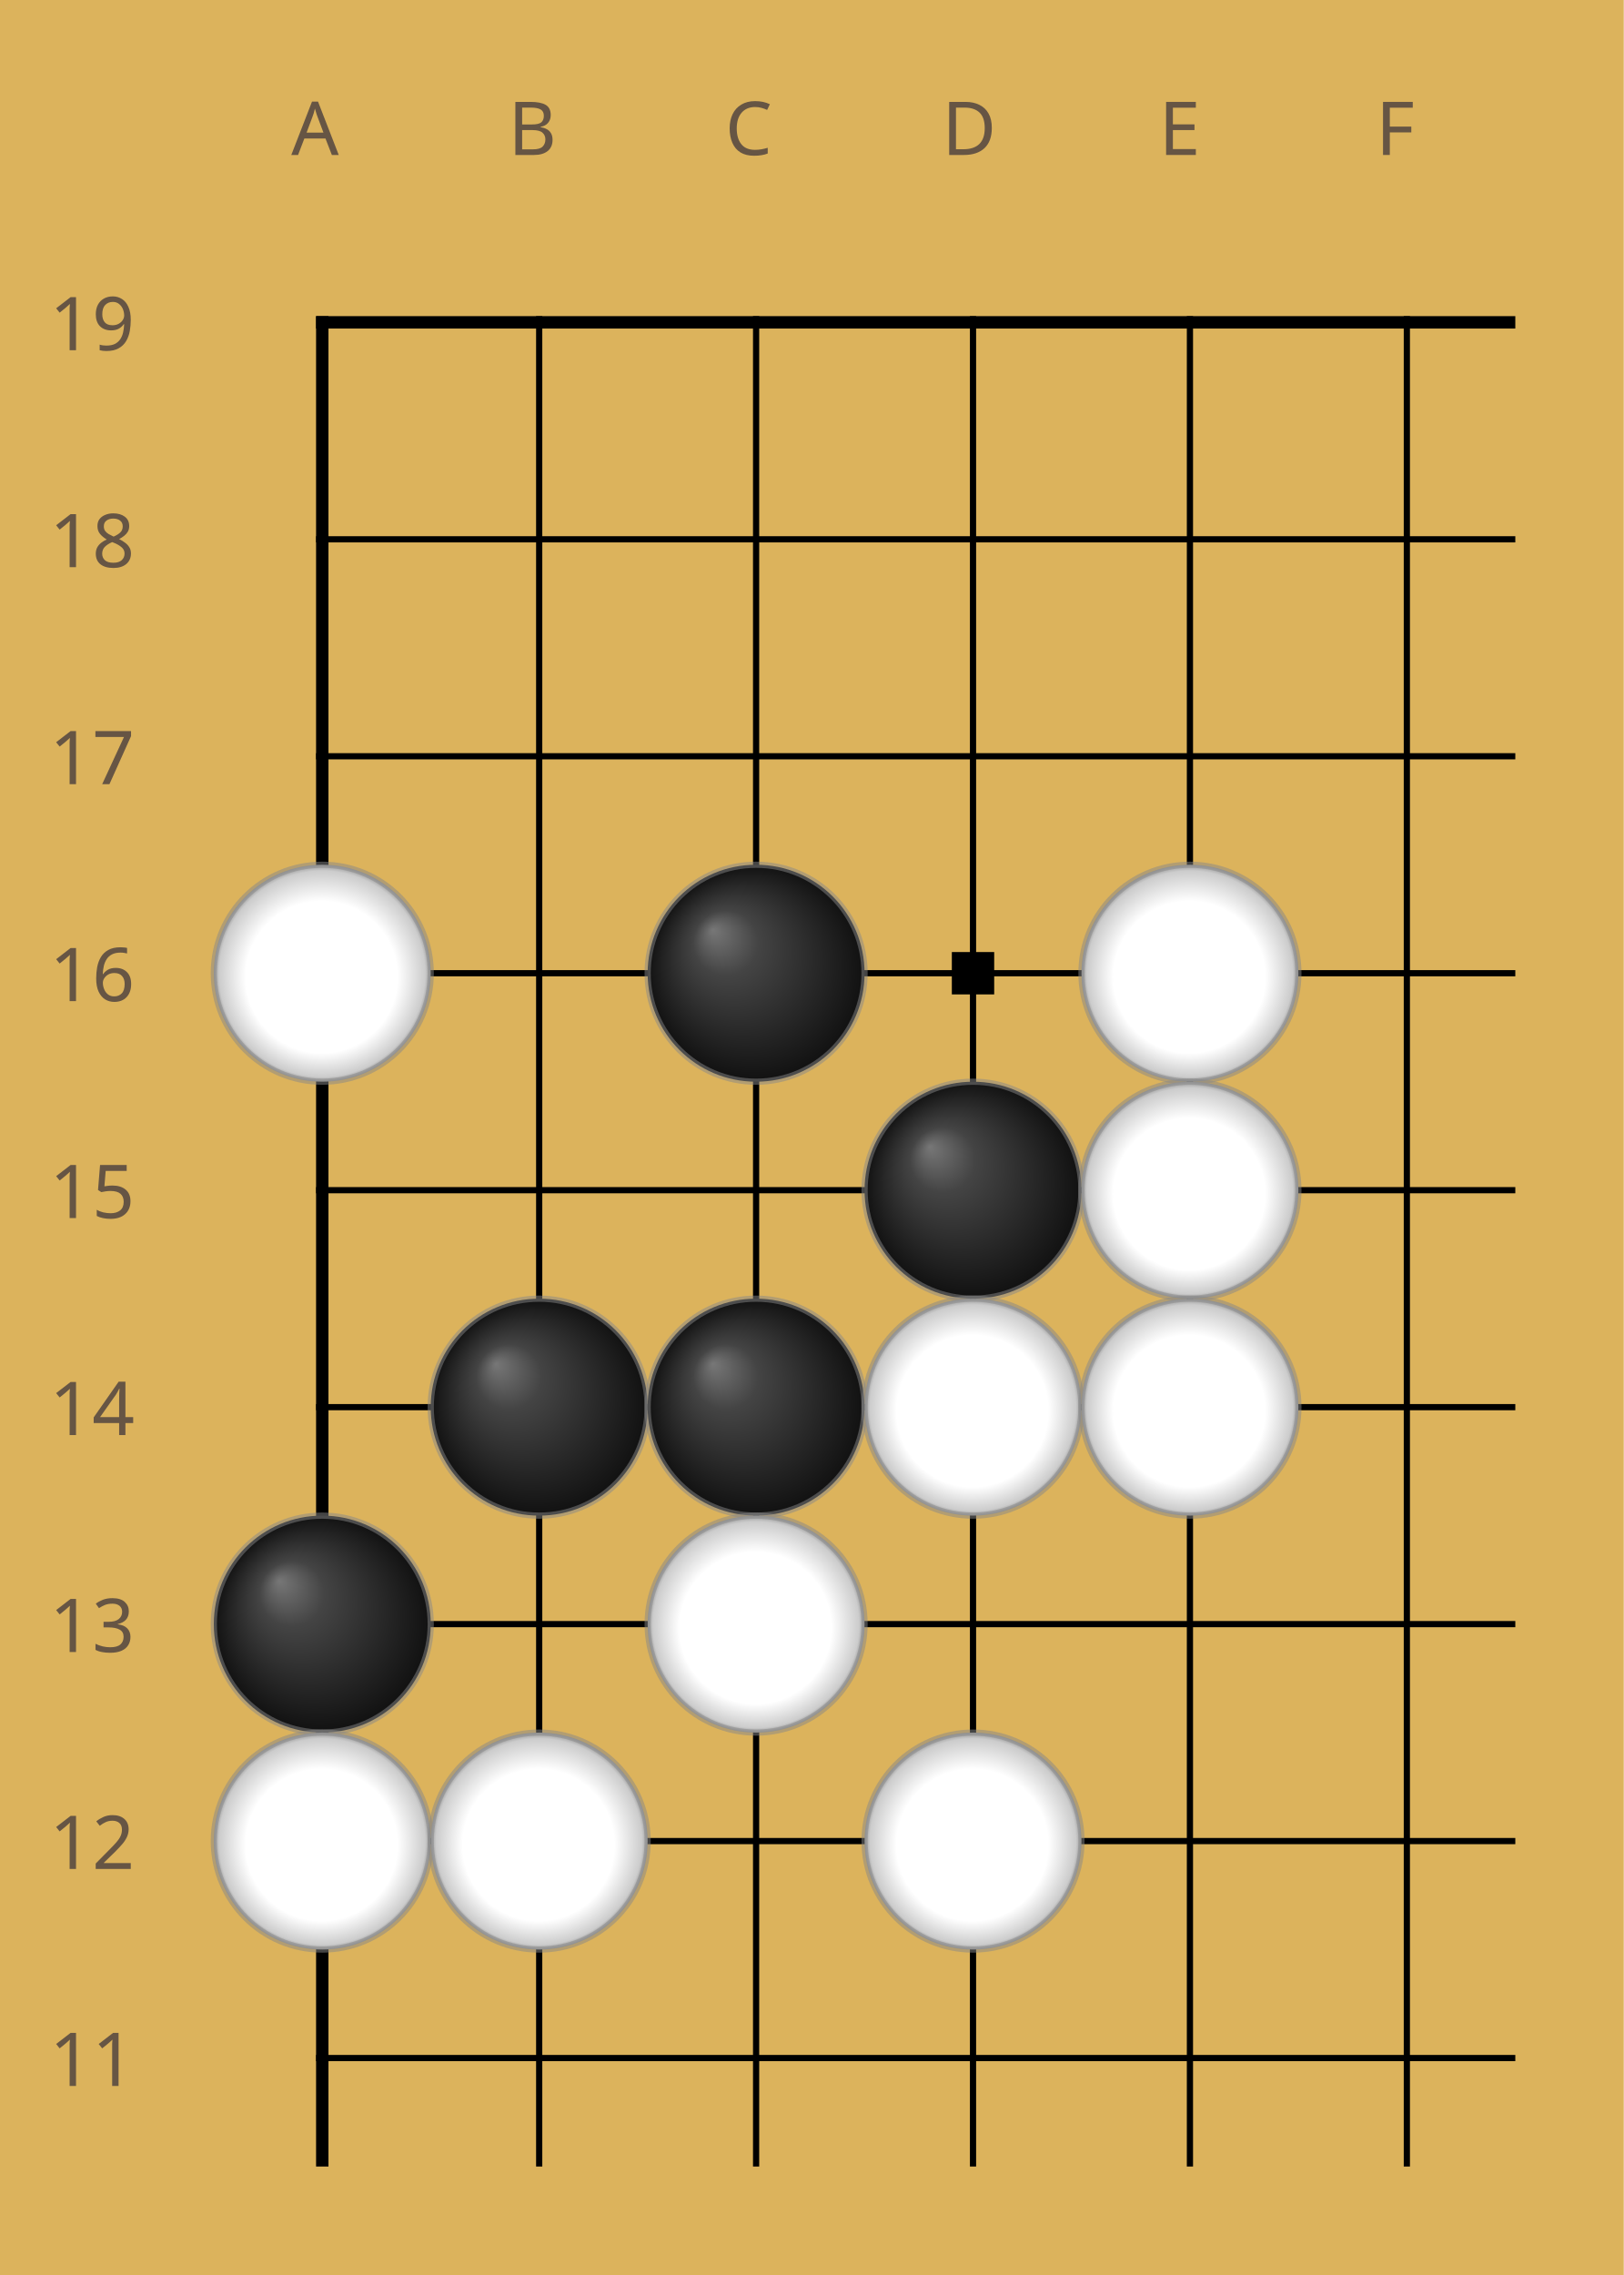
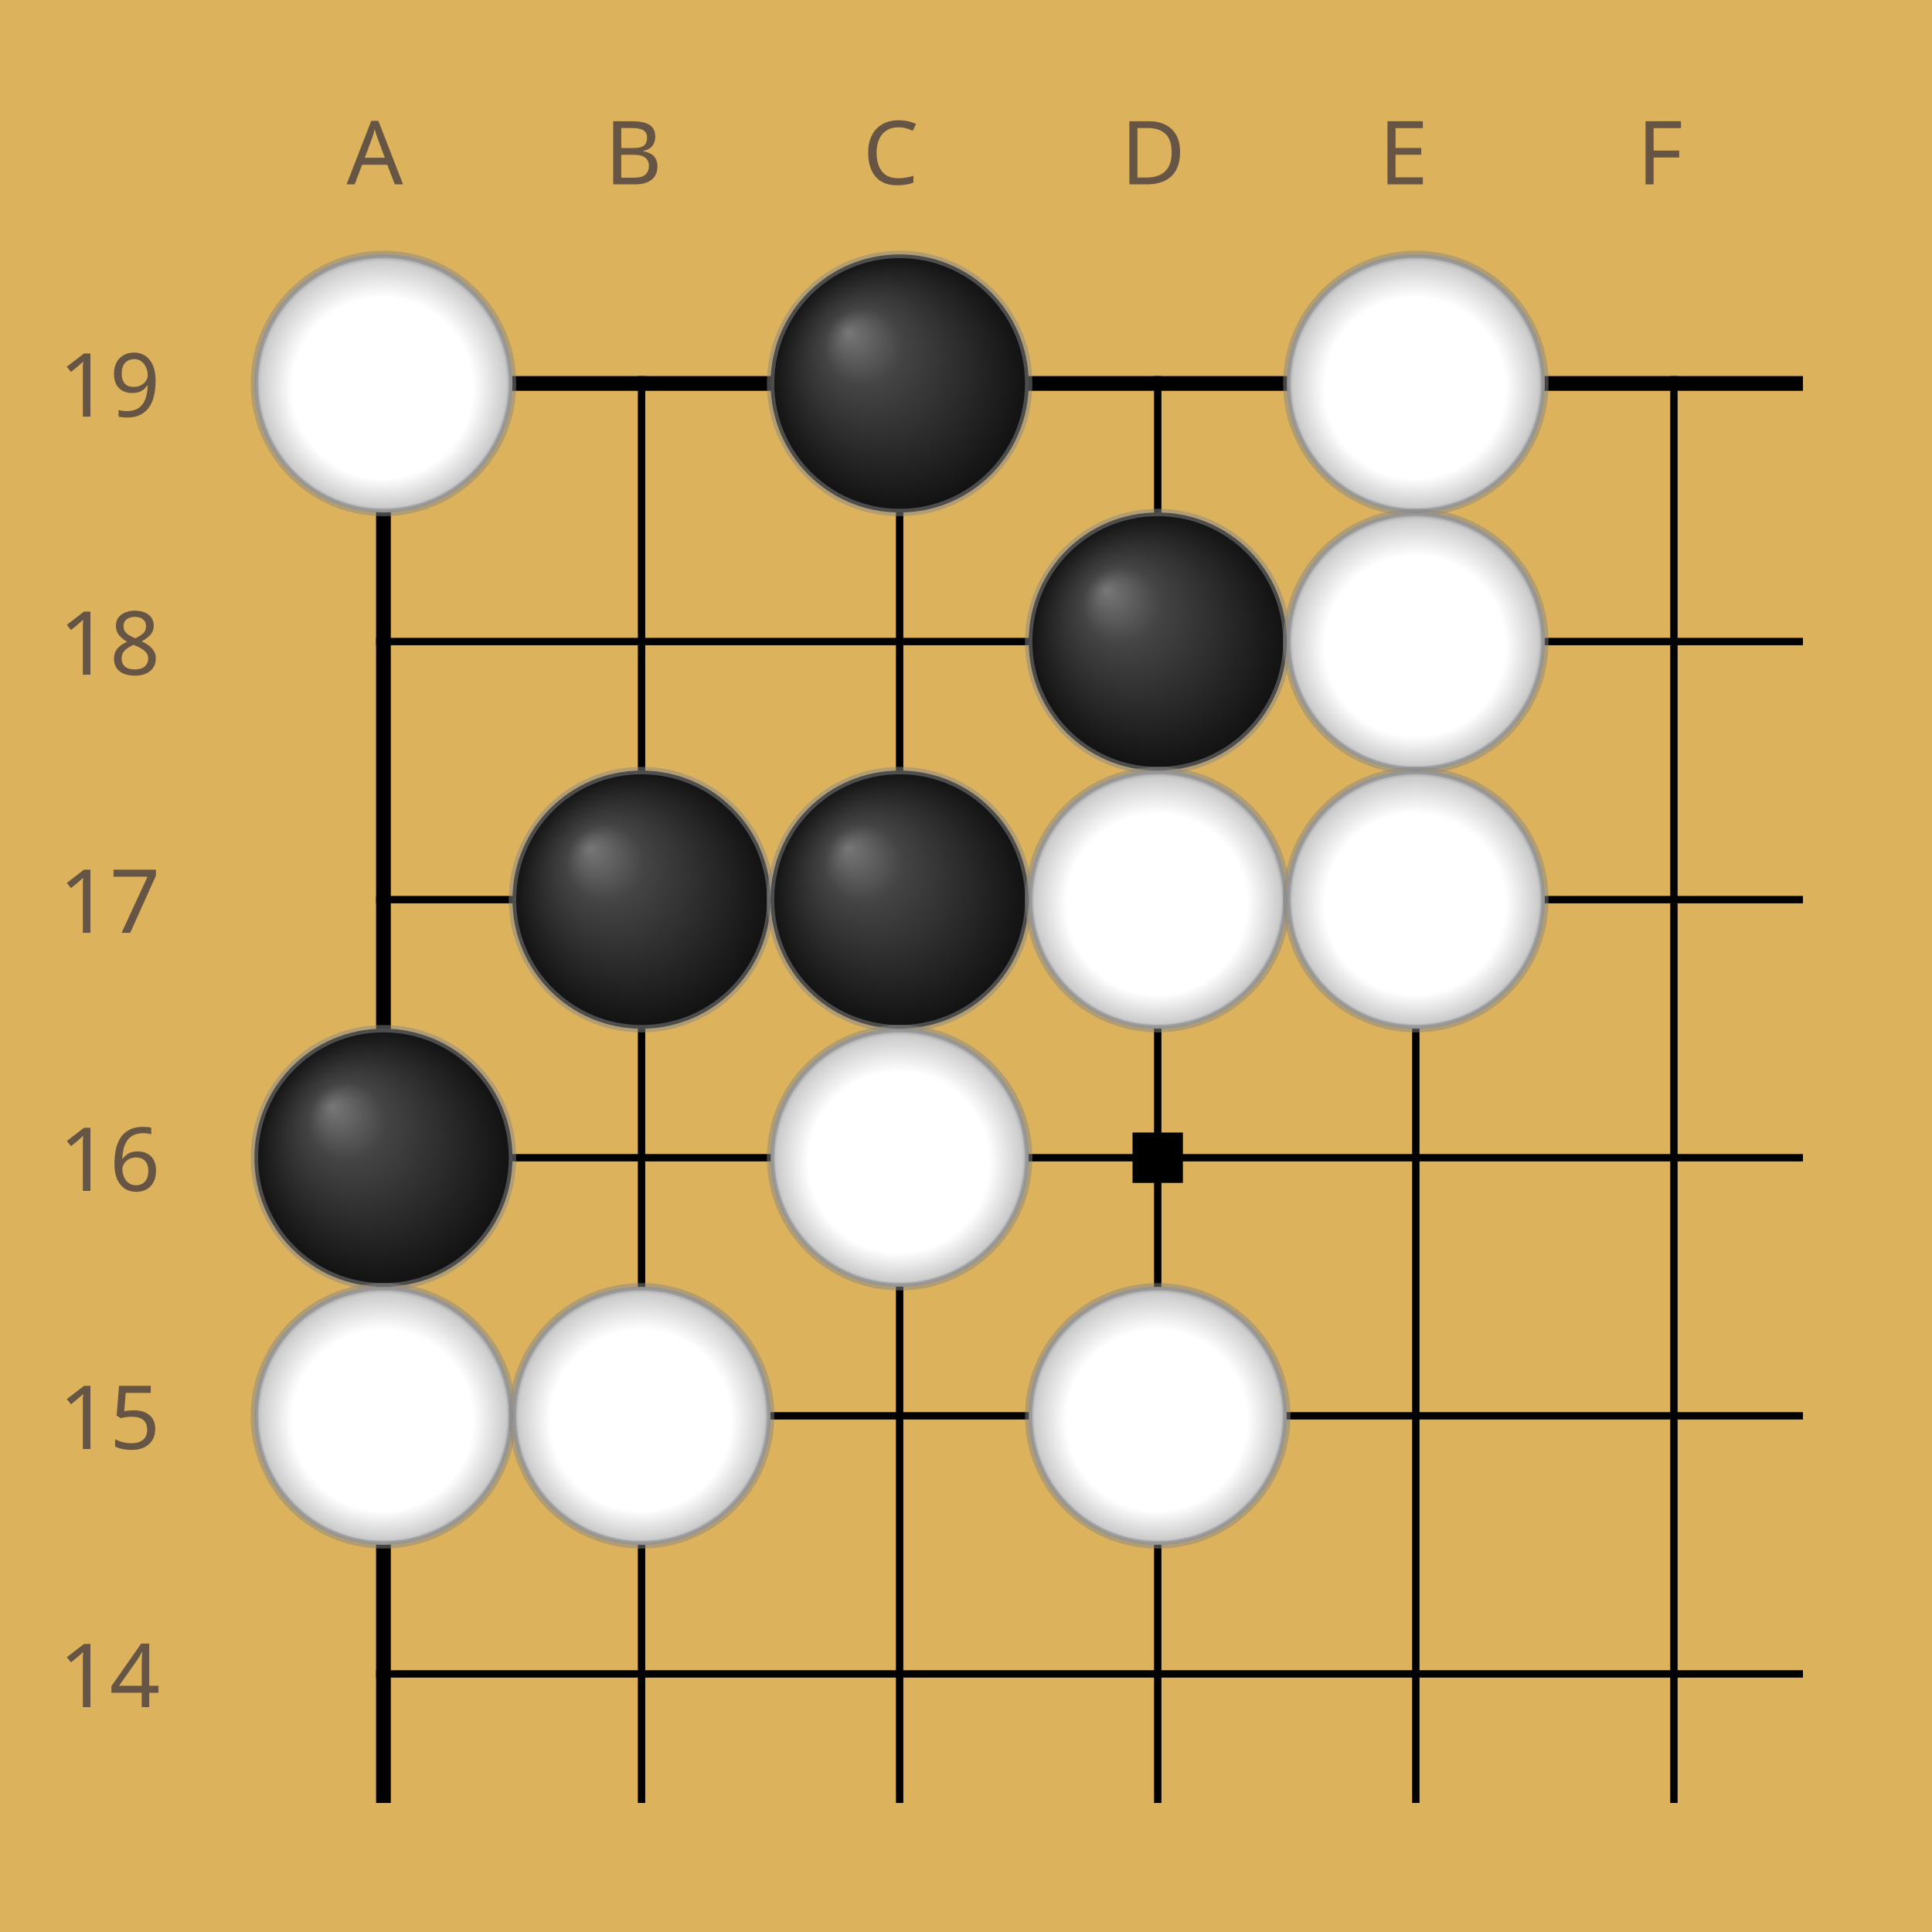
<svg xmlns="http://www.w3.org/2000/svg" version="1.1">
  <defs>
    <radialGradient id="bg" fx="0.3" fy="0.3">
      <stop offset="0%" stop-color="#777777" />
      <stop offset="30%" stop-color="#444444" />
      <stop offset="100%" stop-color="#111111" />
    </radialGradient>
    <radialGradient id="wg" fx="0.49" fy="0.56">
      <stop offset="70%" stop-color="#ffffff" />
      <stop offset="95%" stop-color="#cccccc" />
      <stop offset="100%" stop-color="#999999" />
    </radialGradient>
  </defs>
-   <rect width="262" height="367" fill="#DCB35C" />
-   <line x1="52" y1="51.0" x2="52" y2="349.5" stroke="black" stroke-width="2" />
-   <line x1="87" y1="51.0" x2="87" y2="349.5" stroke="black" stroke-width="1" />
-   <line x1="122" y1="51.0" x2="122" y2="349.5" stroke="black" stroke-width="1" />
-   <line x1="157" y1="51.0" x2="157" y2="349.5" stroke="black" stroke-width="1" />
-   <line x1="192" y1="51.0" x2="192" y2="349.5" stroke="black" stroke-width="1" />
-   <line x1="227" y1="51.0" x2="227" y2="349.5" stroke="black" stroke-width="1" />
+   <rect width="262" height="262" fill="#DCB35C" />
+   <line x1="52" y1="51.0" x2="52" y2="244.5" stroke="black" stroke-width="2" />
+   <line x1="87" y1="51.0" x2="87" y2="244.5" stroke="black" stroke-width="1" />
+   <line x1="122" y1="51.0" x2="122" y2="244.5" stroke="black" stroke-width="1" />
+   <line x1="157" y1="51.0" x2="157" y2="244.5" stroke="black" stroke-width="1" />
+   <line x1="192" y1="51.0" x2="192" y2="244.5" stroke="black" stroke-width="1" />
+   <line x1="227" y1="51.0" x2="227" y2="244.5" stroke="black" stroke-width="1" />
  <line x1="51.0" y1="52" x2="244.5" y2="52" stroke="black" stroke-width="2" />
  <line x1="51.0" y1="87" x2="244.5" y2="87" stroke="black" stroke-width="1" />
  <line x1="51.0" y1="122" x2="244.5" y2="122" stroke="black" stroke-width="1" />
  <line x1="51.0" y1="157" x2="244.5" y2="157" stroke="black" stroke-width="1" />
  <line x1="51.0" y1="192" x2="244.5" y2="192" stroke="black" stroke-width="1" />
  <line x1="51.0" y1="227" x2="244.5" y2="227" stroke="black" stroke-width="1" />
-   <line x1="51.0" y1="262" x2="244.5" y2="262" stroke="black" stroke-width="1" />
-   <line x1="51.0" y1="297" x2="244.5" y2="297" stroke="black" stroke-width="1" />
-   <line x1="51.0" y1="332" x2="244.5" y2="332" stroke="black" stroke-width="1" />
  <text x="47.0" y="25" font-family="sans-serif" fill="#665544">
  A
</text>
  <text x="82.0" y="25" font-family="sans-serif" fill="#665544">
  B
</text>
  <text x="117.0" y="25" font-family="sans-serif" fill="#665544">
  C
</text>
  <text x="152.0" y="25" font-family="sans-serif" fill="#665544">
  D
</text>
  <text x="187.0" y="25" font-family="sans-serif" fill="#665544">
  E
</text>
  <text x="222.0" y="25" font-family="sans-serif" fill="#665544">
  F
</text>
  <text x="8" y="56.5" font-family="sans-serif" fill="#665544">
  19
</text>
  <text x="8" y="91.5" font-family="sans-serif" fill="#665544">
  18
</text>
  <text x="8" y="126.5" font-family="sans-serif" fill="#665544">
  17
</text>
  <text x="8" y="161.5" font-family="sans-serif" fill="#665544">
  16
</text>
  <text x="8" y="196.5" font-family="sans-serif" fill="#665544">
  15
</text>
  <text x="8" y="231.5" font-family="sans-serif" fill="#665544">
  14
</text>
-   <text x="8" y="266.5" font-family="sans-serif" fill="#665544">
-   13
- </text>
-   <text x="8" y="301.5" font-family="sans-serif" fill="#665544">
-   12
- </text>
-   <text x="8" y="336.5" font-family="sans-serif" fill="#665544">
-   11
- </text>
  <rect x="154.083" y="154.083" width="5.833" height="5.833" r="0" rx="0" ry="0" fill="black" stroke="black">
</rect>
-   <circle cx="122" cy="157" r="17.5" fill="url(#bg)" stroke="#888888" opacity="1" fill-opacity="1" stroke-opacity="0.5">
+   <circle cx="122" cy="52" r="17.5" fill="url(#bg)" stroke="#888888" opacity="1" fill-opacity="1" stroke-opacity="0.5">
</circle>
-   <circle cx="157" cy="192" r="17.5" fill="url(#bg)" stroke="#888888" opacity="1" fill-opacity="1" stroke-opacity="0.5">
+   <circle cx="157" cy="87" r="17.5" fill="url(#bg)" stroke="#888888" opacity="1" fill-opacity="1" stroke-opacity="0.5">
</circle>
-   <circle cx="87" cy="227" r="17.5" fill="url(#bg)" stroke="#888888" opacity="1" fill-opacity="1" stroke-opacity="0.5">
+   <circle cx="87" cy="122" r="17.5" fill="url(#bg)" stroke="#888888" opacity="1" fill-opacity="1" stroke-opacity="0.5">
</circle>
-   <circle cx="122" cy="227" r="17.5" fill="url(#bg)" stroke="#888888" opacity="1" fill-opacity="1" stroke-opacity="0.5">
+   <circle cx="122" cy="122" r="17.5" fill="url(#bg)" stroke="#888888" opacity="1" fill-opacity="1" stroke-opacity="0.5">
</circle>
-   <circle cx="52" cy="262" r="17.5" fill="url(#bg)" stroke="#888888" opacity="1" fill-opacity="1" stroke-opacity="0.5">
+   <circle cx="52" cy="157" r="17.5" fill="url(#bg)" stroke="#888888" opacity="1" fill-opacity="1" stroke-opacity="0.5">
</circle>
-   <circle cx="52" cy="157" r="17.5" fill="url(#wg)" stroke="#888888" opacity="1" fill-opacity="1" stroke-opacity="0.5">
+   <circle cx="52" cy="52" r="17.5" fill="url(#wg)" stroke="#888888" opacity="1" fill-opacity="1" stroke-opacity="0.5">
</circle>
-   <circle cx="192" cy="157" r="17.5" fill="url(#wg)" stroke="#888888" opacity="1" fill-opacity="1" stroke-opacity="0.5">
+   <circle cx="192" cy="52" r="17.5" fill="url(#wg)" stroke="#888888" opacity="1" fill-opacity="1" stroke-opacity="0.5">
</circle>
-   <circle cx="192" cy="192" r="17.5" fill="url(#wg)" stroke="#888888" opacity="1" fill-opacity="1" stroke-opacity="0.5">
+   <circle cx="192" cy="87" r="17.5" fill="url(#wg)" stroke="#888888" opacity="1" fill-opacity="1" stroke-opacity="0.5">
</circle>
-   <circle cx="157" cy="227" r="17.5" fill="url(#wg)" stroke="#888888" opacity="1" fill-opacity="1" stroke-opacity="0.5">
+   <circle cx="157" cy="122" r="17.5" fill="url(#wg)" stroke="#888888" opacity="1" fill-opacity="1" stroke-opacity="0.5">
</circle>
-   <circle cx="192" cy="227" r="17.5" fill="url(#wg)" stroke="#888888" opacity="1" fill-opacity="1" stroke-opacity="0.5">
+   <circle cx="192" cy="122" r="17.5" fill="url(#wg)" stroke="#888888" opacity="1" fill-opacity="1" stroke-opacity="0.5">
</circle>
-   <circle cx="122" cy="262" r="17.5" fill="url(#wg)" stroke="#888888" opacity="1" fill-opacity="1" stroke-opacity="0.5">
+   <circle cx="122" cy="157" r="17.5" fill="url(#wg)" stroke="#888888" opacity="1" fill-opacity="1" stroke-opacity="0.5">
</circle>
-   <circle cx="52" cy="297" r="17.5" fill="url(#wg)" stroke="#888888" opacity="1" fill-opacity="1" stroke-opacity="0.5">
+   <circle cx="52" cy="192" r="17.5" fill="url(#wg)" stroke="#888888" opacity="1" fill-opacity="1" stroke-opacity="0.5">
</circle>
-   <circle cx="87" cy="297" r="17.5" fill="url(#wg)" stroke="#888888" opacity="1" fill-opacity="1" stroke-opacity="0.5">
+   <circle cx="87" cy="192" r="17.5" fill="url(#wg)" stroke="#888888" opacity="1" fill-opacity="1" stroke-opacity="0.5">
</circle>
-   <circle cx="157" cy="297" r="17.5" fill="url(#wg)" stroke="#888888" opacity="1" fill-opacity="1" stroke-opacity="0.5">
+   <circle cx="157" cy="192" r="17.5" fill="url(#wg)" stroke="#888888" opacity="1" fill-opacity="1" stroke-opacity="0.5">
</circle>
</svg>
